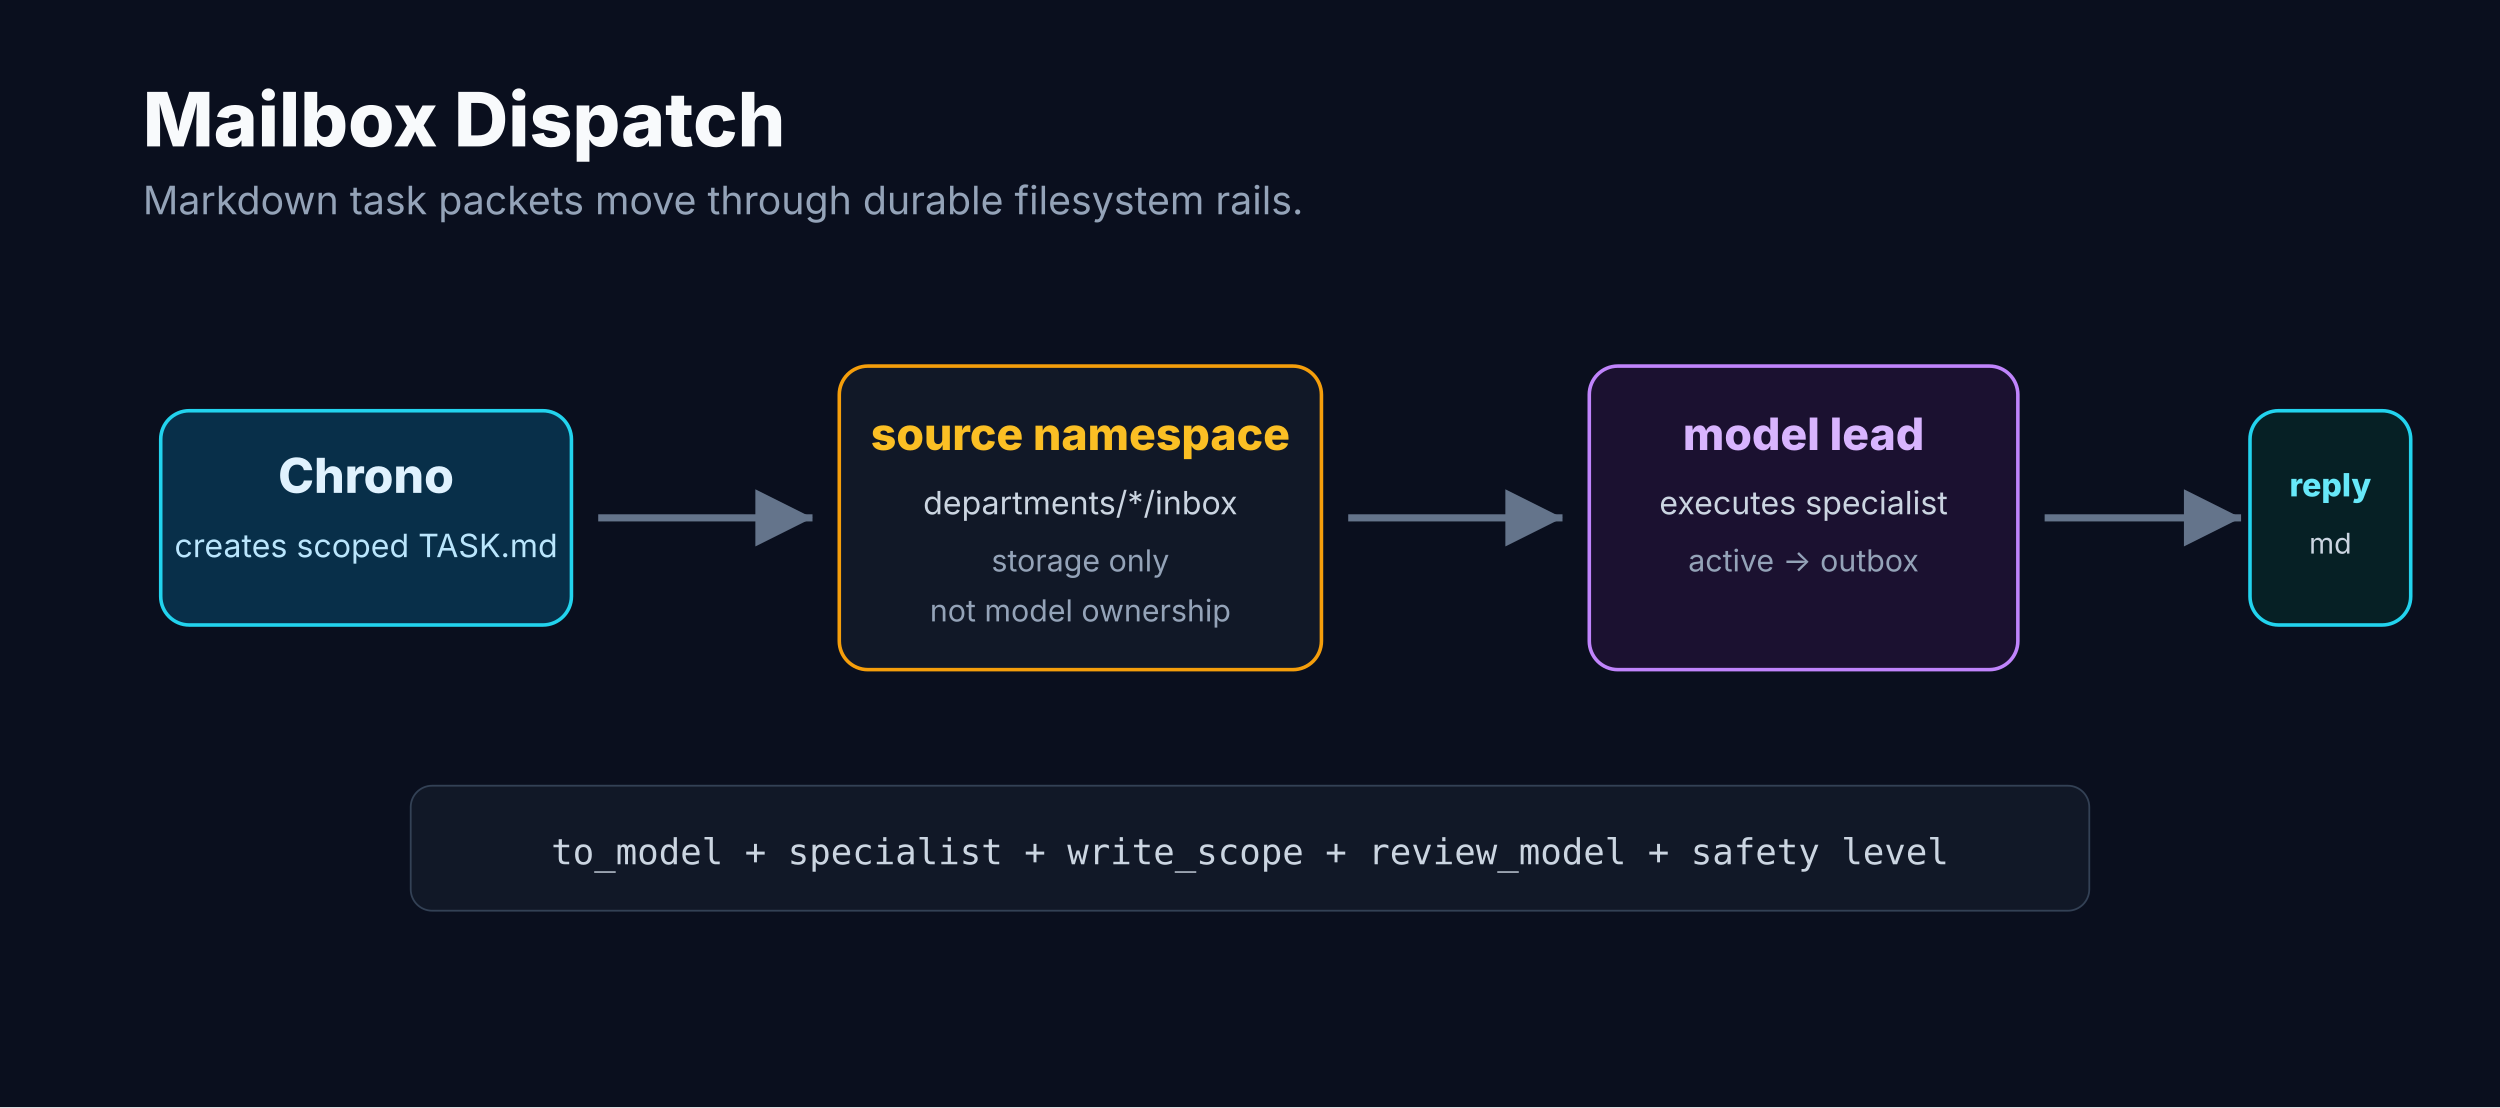
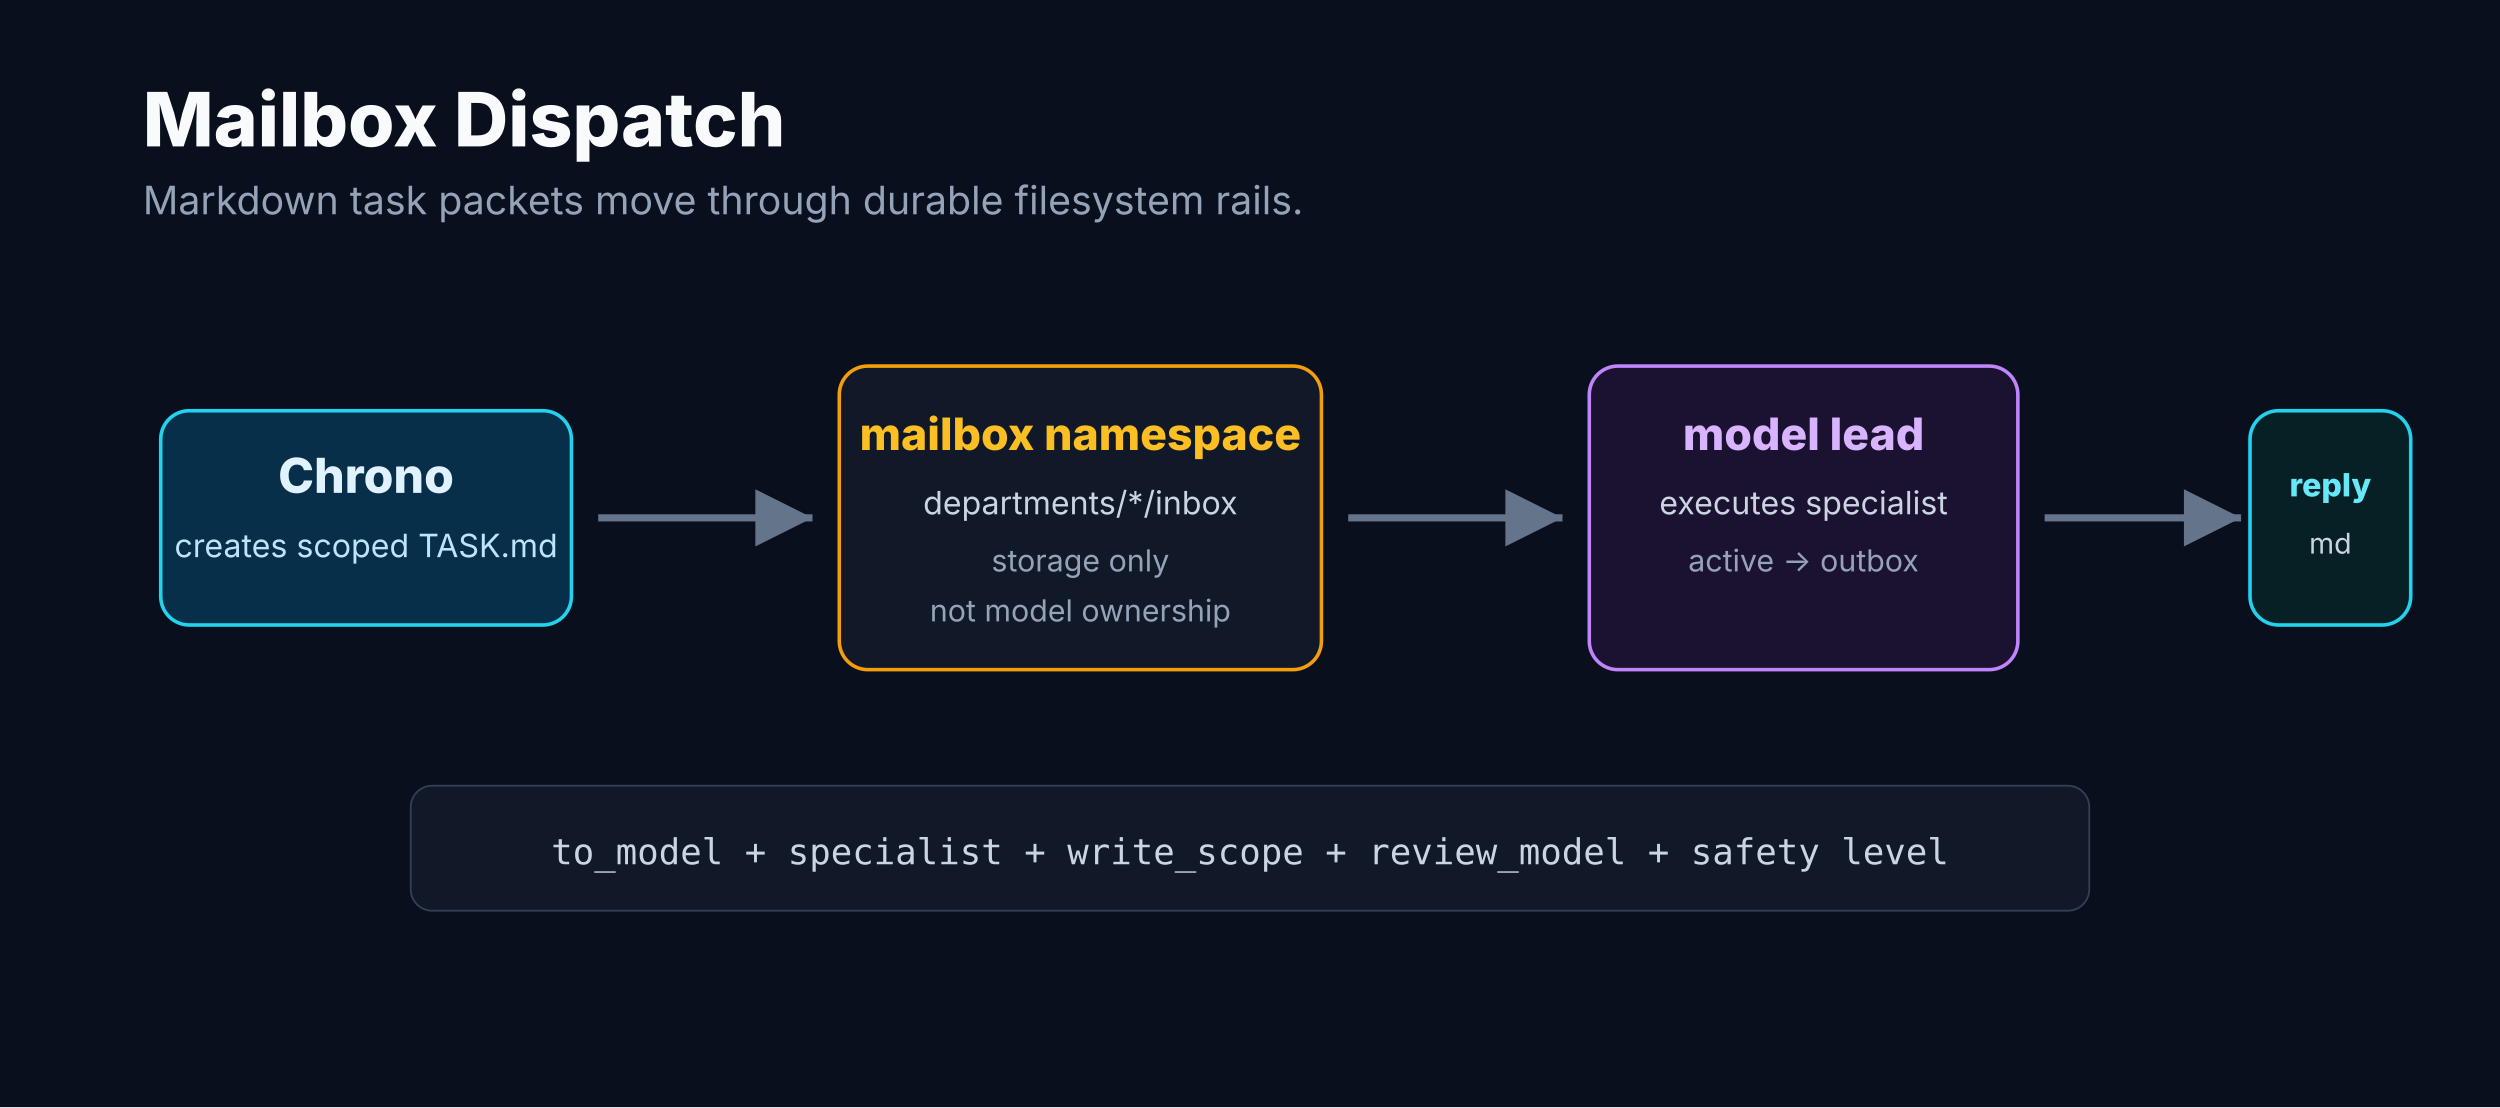
<svg xmlns="http://www.w3.org/2000/svg" width="1400" height="620" viewBox="0 0 1400 620" fill="none" role="img" aria-labelledby="title desc">
  <rect width="1400" height="620" fill="#0a0f1e" />
  <text x="80" y="82" fill="#f8fafc" font-family="Inter, Arial, sans-serif" font-size="42" font-weight="800">Mailbox Dispatch</text>
  <text x="80" y="120" fill="#94a3b8" font-family="Inter, Arial, sans-serif" font-size="22">Markdown task packets move through durable filesystem rails.</text>
  <defs>
    <marker id="arrow" markerWidth="12" markerHeight="12" refX="10" refY="6" orient="auto" markerUnits="strokeWidth">
      <path d="M2 2 L10 6 L2 10 Z" fill="#64748b" />
    </marker>
  </defs>
  <g font-family="Inter, Arial, sans-serif">
    <rect x="90" y="230" width="230" height="120" rx="16" fill="#082f49" stroke="#22d3ee" stroke-width="2" />
    <text x="205" y="276" text-anchor="middle" fill="#e0f2fe" font-size="27" font-weight="800">Chrono</text>
    <text x="205" y="312" text-anchor="middle" fill="#bae6fd" font-size="18">creates scoped TASK.md</text>
    <line x1="335" y1="290" x2="455" y2="290" stroke="#64748b" stroke-width="4" marker-end="url(#arrow)" />
    <rect x="470" y="205" width="270" height="170" rx="16" fill="#111827" stroke="#f59e0b" stroke-width="2" />
-     <text x="605" y="252" text-anchor="middle" fill="#fbbf24" font-size="25" font-weight="800">source namespace</text>
+     <text x="605" y="252" text-anchor="middle" fill="#fbbf24" font-size="25" font-weight="800">mailbox namespace</text>
    <text x="605" y="288" text-anchor="middle" fill="#cbd5e1" font-size="18">departments/*/inbox</text>
    <text x="605" y="320" text-anchor="middle" fill="#94a3b8" font-size="17">storage only</text>
    <text x="605" y="348" text-anchor="middle" fill="#94a3b8" font-size="17">not model ownership</text>
    <line x1="755" y1="290" x2="875" y2="290" stroke="#64748b" stroke-width="4" marker-end="url(#arrow)" />
    <rect x="890" y="205" width="240" height="170" rx="16" fill="#1b1130" stroke="#c084fc" stroke-width="2" />
    <text x="1010" y="252" text-anchor="middle" fill="#d8b4fe" font-size="25" font-weight="800">model lead</text>
    <text x="1010" y="288" text-anchor="middle" fill="#cbd5e1" font-size="18">executes specialist</text>
    <text x="1010" y="320" text-anchor="middle" fill="#94a3b8" font-size="17">active -&gt; outbox</text>
    <line x1="1145" y1="290" x2="1255" y2="290" stroke="#64748b" stroke-width="4" marker-end="url(#arrow)" />
    <rect x="1260" y="230" width="90" height="120" rx="16" fill="#062025" stroke="#22d3ee" stroke-width="2" />
    <text x="1305" y="278" text-anchor="middle" fill="#67e8f9" font-size="18" font-weight="800">reply</text>
    <text x="1305" y="310" text-anchor="middle" fill="#cbd5e1" font-size="16">md</text>
  </g>
  <rect x="230" y="440" width="940" height="70" rx="12" fill="#111827" stroke="#334155" />
  <text x="700" y="484" text-anchor="middle" fill="#cbd5e1" font-family="SFMono-Regular, Menlo, Consolas, monospace" font-size="20">to_model + specialist + write_scope + review_model + safety level</text>
</svg>
